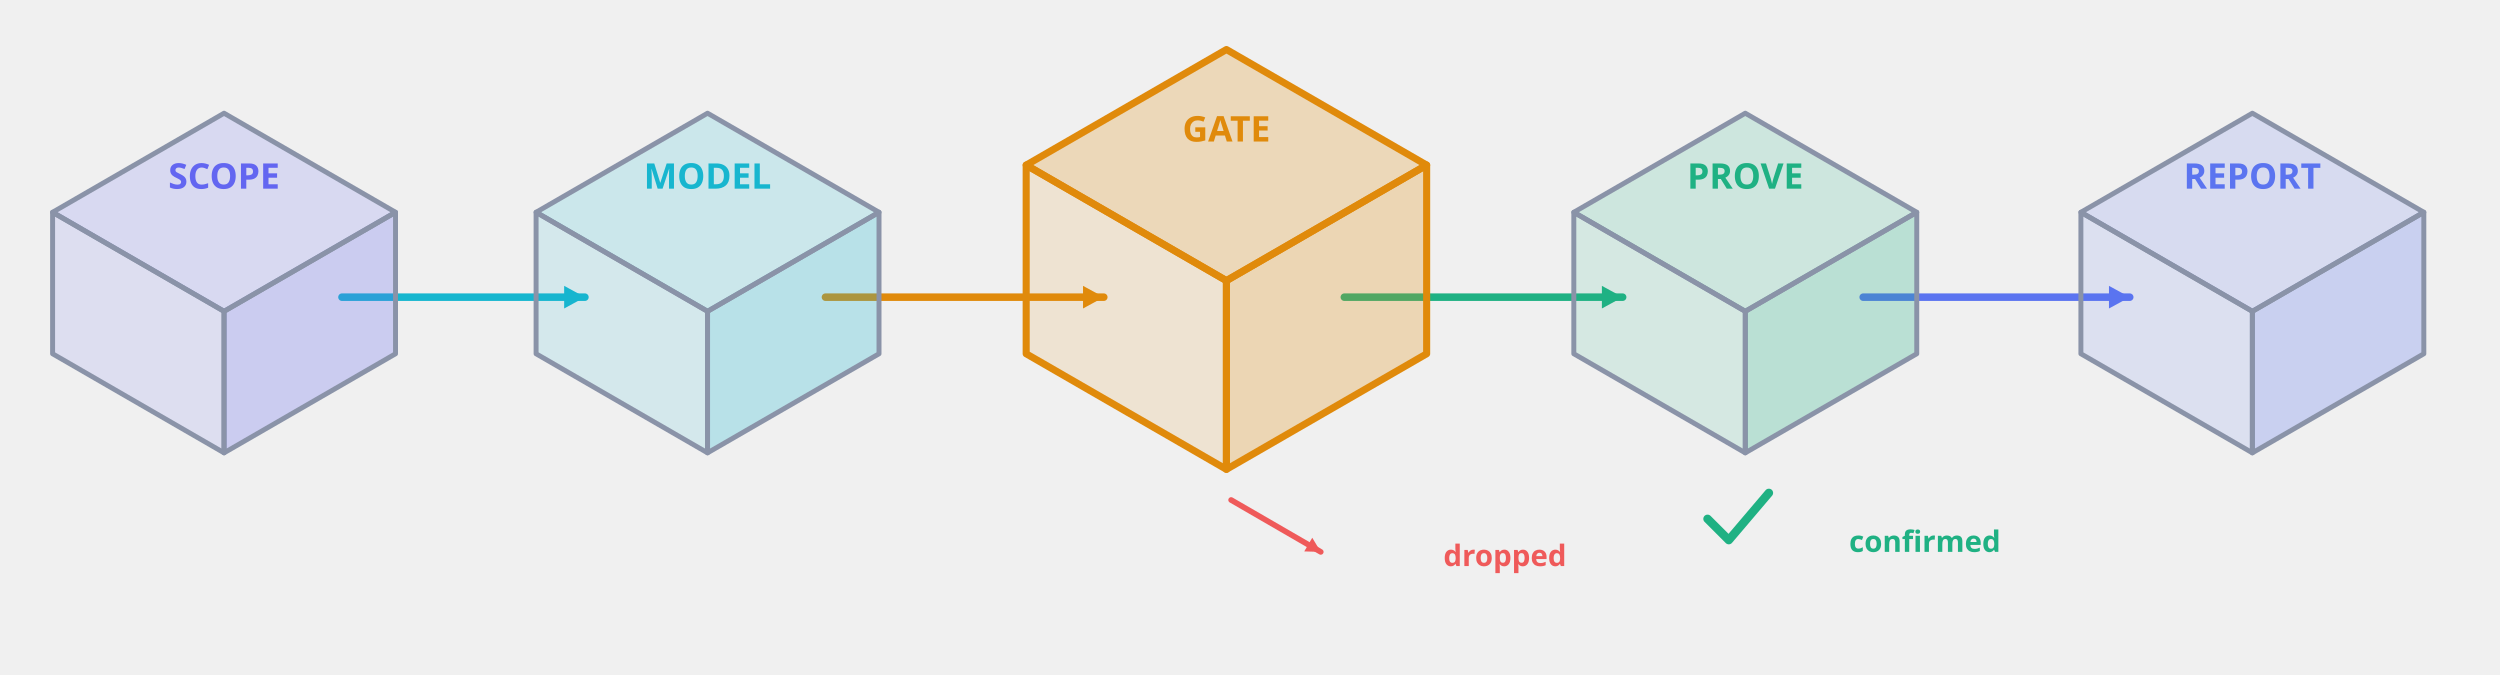
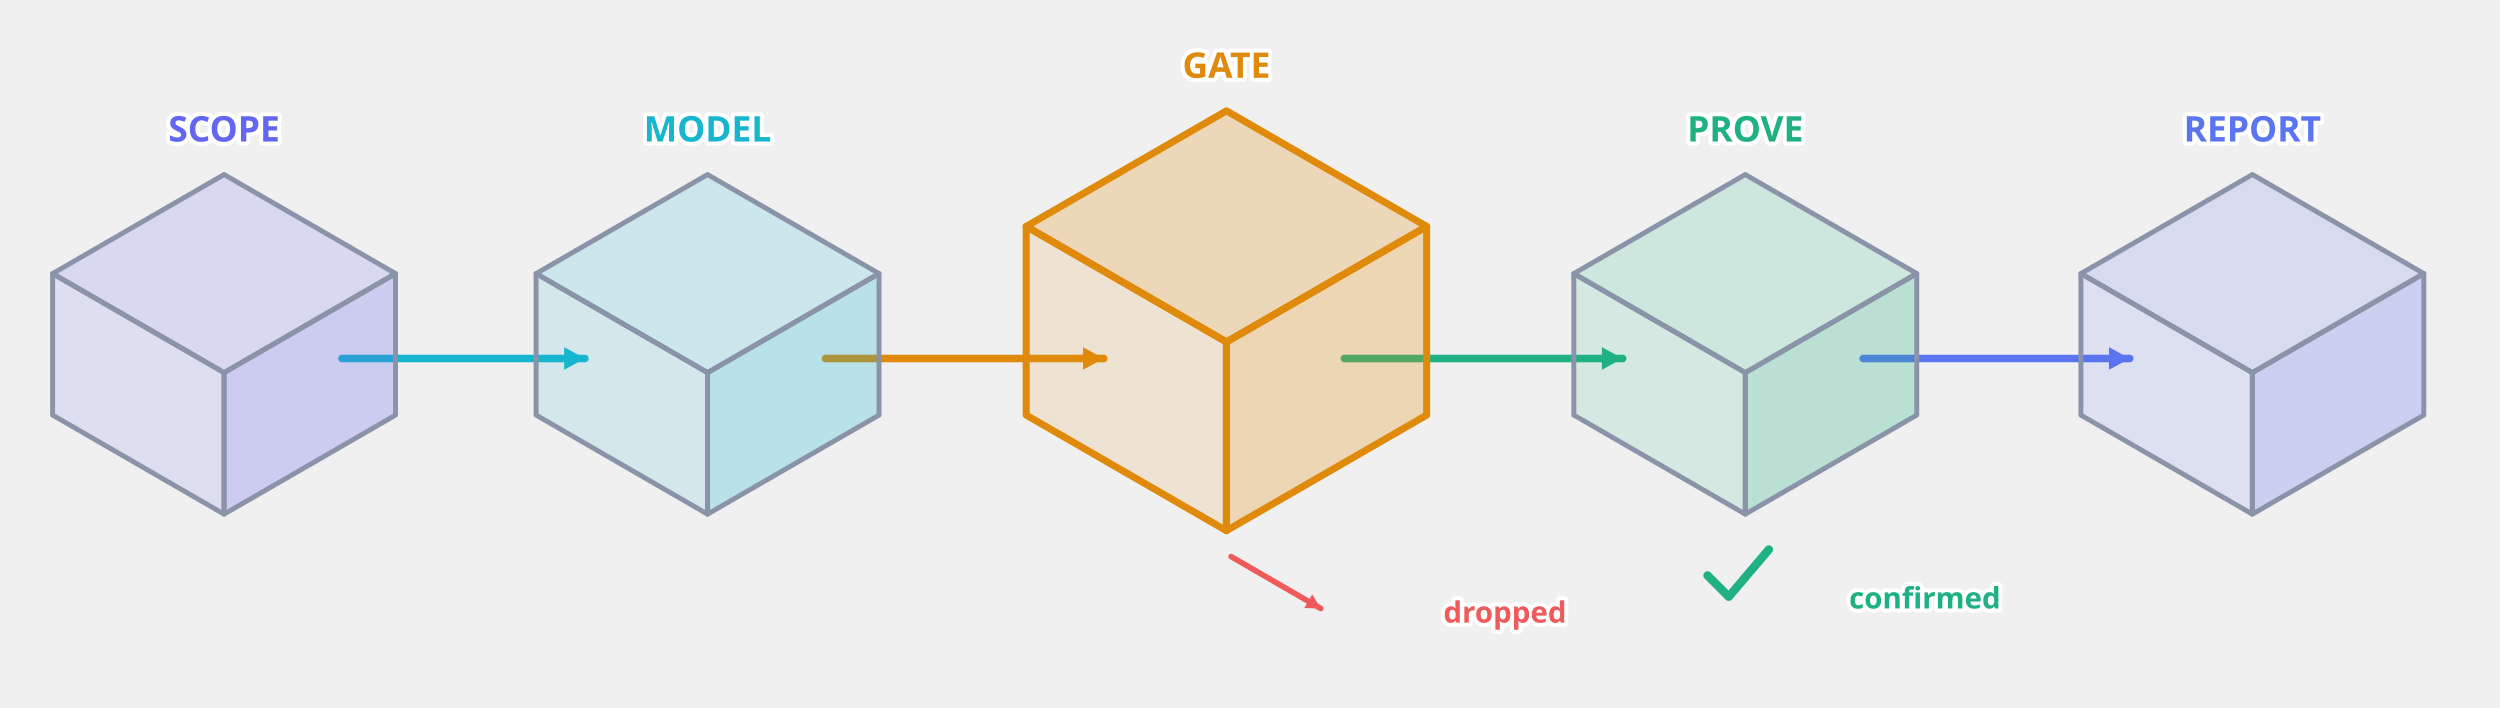
- <svg xmlns="http://www.w3.org/2000/svg" viewBox="0 0 1060 286" width="1060" height="286" role="img" aria-label="Isometric scan flow: scope to model to the gate to proof to report">
+ <svg xmlns="http://www.w3.org/2000/svg" viewBox="0 0 1060 300" width="1060" height="300" role="img" aria-label="Isometric scan flow: scope to model to the gate to proof to report">
  <style>
  .ink { stroke: #8a93a8; }
-   .inktxt { fill: #717a90; }
-   @media (prefers-color-scheme: light) { .ink { stroke:#515b73; } .inktxt { fill:#515b73; } }
-   @media (prefers-color-scheme: dark)  { .ink { stroke:#b4bccd; } .inktxt { fill:#b4bccd; } }
+   text.lbl { paint-order: stroke; stroke: #ffffff; stroke-width: 3.4px; stroke-linejoin: round; }
+   text.inktxt { fill: #717a90; }
+   @media (prefers-color-scheme: light) { .ink { stroke:#515b73; } text.inktxt { fill:#515b73; } }
+   @media (prefers-color-scheme: dark)  { .ink { stroke:#b4bccd; } text.lbl { stroke:#0d1117; } text.inktxt { fill:#b4bccd; } }
</style>
-   <line x1="145.0" y1="126.0" x2="248.0" y2="126.0" stroke="#17b6cf" stroke-width="3.2" stroke-linecap="round" />
-   <polygon points="248.0,126.0 239.2,130.8 239.2,121.2" fill="#17b6cf" />
-   <line x1="350.0" y1="126.0" x2="468.0" y2="126.0" stroke="#e08a0b" stroke-width="3.2" stroke-linecap="round" />
-   <polygon points="468.0,126.0 459.2,130.8 459.2,121.2" fill="#e08a0b" />
-   <line x1="570.0" y1="126.0" x2="688.0" y2="126.0" stroke="#1fb183" stroke-width="3.2" stroke-linecap="round" />
-   <polygon points="688.0,126.0 679.2,130.8 679.2,121.2" fill="#1fb183" />
-   <line x1="790.0" y1="126.0" x2="903.0" y2="126.0" stroke="#5b74f0" stroke-width="3.2" stroke-linecap="round" />
-   <polygon points="903.0,126.0 894.2,130.8 894.2,121.2" fill="#5b74f0" />
-   <polygon class="ink" points="22.3,90.0 95.0,132.0 95.0,192.0 22.3,150.0" fill="#6366f1" fill-opacity="0.13" stroke="#8a93a8" stroke-width="2.1" stroke-linejoin="round" />
-   <polygon class="ink" points="167.7,90.0 95.0,132.0 95.0,192.0 167.7,150.0" fill="#6366f1" fill-opacity="0.26" stroke="#8a93a8" stroke-width="2.1" stroke-linejoin="round" />
-   <polygon class="ink" points="95.0,48.0 167.7,90.0 95.0,132.0 22.3,90.0" fill="#6366f1" fill-opacity="0.17" stroke="#8a93a8" stroke-width="2.1" stroke-linejoin="round" />
-   <polygon class="ink" points="227.3,90.0 300.0,132.0 300.0,192.0 227.3,150.0" fill="#17b6cf" fill-opacity="0.13" stroke="#8a93a8" stroke-width="2.1" stroke-linejoin="round" />
-   <polygon class="ink" points="372.7,90.0 300.0,132.0 300.0,192.0 372.7,150.0" fill="#17b6cf" fill-opacity="0.26" stroke="#8a93a8" stroke-width="2.1" stroke-linejoin="round" />
-   <polygon class="ink" points="300.0,48.0 372.7,90.0 300.0,132.0 227.3,90.0" fill="#17b6cf" fill-opacity="0.17" stroke="#8a93a8" stroke-width="2.1" stroke-linejoin="round" />
-   <polygon points="435.1,70.0 520.0,119.0 520.0,199.0 435.1,150.0" fill="#e08a0b" fill-opacity="0.13" stroke="#e08a0b" stroke-width="3.0" stroke-linejoin="round" />
-   <polygon points="604.9,70.0 520.0,119.0 520.0,199.0 604.9,150.0" fill="#e08a0b" fill-opacity="0.26" stroke="#e08a0b" stroke-width="3.0" stroke-linejoin="round" />
-   <polygon points="520.0,21.0 604.9,70.0 520.0,119.0 435.1,70.0" fill="#e08a0b" fill-opacity="0.24" stroke="#e08a0b" stroke-width="3.0" stroke-linejoin="round" />
-   <polygon class="ink" points="667.3,90.0 740.0,132.0 740.0,192.0 667.3,150.0" fill="#1fb183" fill-opacity="0.13" stroke="#8a93a8" stroke-width="2.1" stroke-linejoin="round" />
-   <polygon class="ink" points="812.7,90.0 740.0,132.0 740.0,192.0 812.7,150.0" fill="#1fb183" fill-opacity="0.26" stroke="#8a93a8" stroke-width="2.1" stroke-linejoin="round" />
-   <polygon class="ink" points="740.0,48.0 812.7,90.0 740.0,132.0 667.3,90.0" fill="#1fb183" fill-opacity="0.17" stroke="#8a93a8" stroke-width="2.1" stroke-linejoin="round" />
-   <polygon class="ink" points="882.3,90.0 955.0,132.0 955.0,192.0 882.3,150.0" fill="#5b74f0" fill-opacity="0.13" stroke="#8a93a8" stroke-width="2.1" stroke-linejoin="round" />
-   <polygon class="ink" points="1027.7,90.0 955.0,132.0 955.0,192.0 1027.7,150.0" fill="#5b74f0" fill-opacity="0.26" stroke="#8a93a8" stroke-width="2.1" stroke-linejoin="round" />
-   <polygon class="ink" points="955.0,48.0 1027.7,90.0 955.0,132.0 882.3,90.0" fill="#5b74f0" fill-opacity="0.17" stroke="#8a93a8" stroke-width="2.1" stroke-linejoin="round" />
-   <text x="95.0" y="80.0" text-anchor="middle" font-family="IBM Plex Sans, Segoe UI, system-ui, sans-serif" font-size="15" font-weight="700" fill="#6366f1">SCOPE</text>
-   <text x="300.0" y="80.0" text-anchor="middle" font-family="IBM Plex Sans, Segoe UI, system-ui, sans-serif" font-size="15" font-weight="700" fill="#17b6cf">MODEL</text>
-   <text x="520.0" y="60.0" text-anchor="middle" font-family="IBM Plex Sans, Segoe UI, system-ui, sans-serif" font-size="15" font-weight="700" fill="#e08a0b">GATE</text>
-   <text x="740.0" y="80.0" text-anchor="middle" font-family="IBM Plex Sans, Segoe UI, system-ui, sans-serif" font-size="15" font-weight="700" fill="#1fb183">PROVE</text>
-   <text x="955.0" y="80.0" text-anchor="middle" font-family="IBM Plex Sans, Segoe UI, system-ui, sans-serif" font-size="15" font-weight="700" fill="#5b74f0">REPORT</text>
-   <line x1="522.0" y1="212.0" x2="560.0" y2="234.0" stroke="#ef5a5a" stroke-width="2.4" stroke-linecap="round" />
-   <polygon points="560.0,234.0 553.0,233.8 556.4,228.0" fill="#ef5a5a" />
-   <text x="612.0" y="240.0" text-anchor="start" font-family="IBM Plex Sans, Segoe UI, system-ui, sans-serif" font-size="12.5" font-weight="600" fill="#ef5a5a">dropped</text>
-   <path d="M724 220 l9 9 l17 -20" fill="none" stroke="#1fb183" stroke-width="3.6" stroke-linecap="round" stroke-linejoin="round" />
-   <text x="784.0" y="234.0" text-anchor="start" font-family="IBM Plex Sans, Segoe UI, system-ui, sans-serif" font-size="12.5" font-weight="600" fill="#1fb183">confirmed</text>
+   <line x1="145.0" y1="152.0" x2="248.0" y2="152.0" stroke="#17b6cf" stroke-width="3.2" stroke-linecap="round" />
+   <polygon points="248.0,152.0 239.2,156.8 239.2,147.2" fill="#17b6cf" />
+   <line x1="350.0" y1="152.0" x2="468.0" y2="152.0" stroke="#e08a0b" stroke-width="3.2" stroke-linecap="round" />
+   <polygon points="468.0,152.0 459.2,156.8 459.2,147.2" fill="#e08a0b" />
+   <line x1="570.0" y1="152.0" x2="688.0" y2="152.0" stroke="#1fb183" stroke-width="3.2" stroke-linecap="round" />
+   <polygon points="688.0,152.0 679.2,156.8 679.2,147.2" fill="#1fb183" />
+   <line x1="790.0" y1="152.0" x2="903.0" y2="152.0" stroke="#5b74f0" stroke-width="3.2" stroke-linecap="round" />
+   <polygon points="903.0,152.0 894.2,156.8 894.2,147.2" fill="#5b74f0" />
+   <polygon class="ink" points="22.3,116.0 95.0,158.0 95.0,218.0 22.3,176.0" fill="#6366f1" fill-opacity="0.13" stroke="#8a93a8" stroke-width="2.1" stroke-linejoin="round" />
+   <polygon class="ink" points="167.7,116.0 95.0,158.0 95.0,218.0 167.7,176.0" fill="#6366f1" fill-opacity="0.26" stroke="#8a93a8" stroke-width="2.1" stroke-linejoin="round" />
+   <polygon class="ink" points="95.0,74.0 167.7,116.0 95.0,158.0 22.3,116.0" fill="#6366f1" fill-opacity="0.17" stroke="#8a93a8" stroke-width="2.1" stroke-linejoin="round" />
+   <polygon class="ink" points="227.3,116.0 300.0,158.0 300.0,218.0 227.3,176.0" fill="#17b6cf" fill-opacity="0.13" stroke="#8a93a8" stroke-width="2.1" stroke-linejoin="round" />
+   <polygon class="ink" points="372.7,116.0 300.0,158.0 300.0,218.0 372.7,176.0" fill="#17b6cf" fill-opacity="0.26" stroke="#8a93a8" stroke-width="2.1" stroke-linejoin="round" />
+   <polygon class="ink" points="300.0,74.0 372.7,116.0 300.0,158.0 227.3,116.0" fill="#17b6cf" fill-opacity="0.17" stroke="#8a93a8" stroke-width="2.1" stroke-linejoin="round" />
+   <polygon points="435.1,96.0 520.0,145.0 520.0,225.0 435.1,176.0" fill="#e08a0b" fill-opacity="0.13" stroke="#e08a0b" stroke-width="3.0" stroke-linejoin="round" />
+   <polygon points="604.9,96.0 520.0,145.0 520.0,225.0 604.9,176.0" fill="#e08a0b" fill-opacity="0.26" stroke="#e08a0b" stroke-width="3.0" stroke-linejoin="round" />
+   <polygon points="520.0,47.0 604.9,96.0 520.0,145.0 435.1,96.0" fill="#e08a0b" fill-opacity="0.24" stroke="#e08a0b" stroke-width="3.0" stroke-linejoin="round" />
+   <polygon class="ink" points="667.3,116.0 740.0,158.0 740.0,218.0 667.3,176.0" fill="#1fb183" fill-opacity="0.13" stroke="#8a93a8" stroke-width="2.1" stroke-linejoin="round" />
+   <polygon class="ink" points="812.7,116.0 740.0,158.0 740.0,218.0 812.7,176.0" fill="#1fb183" fill-opacity="0.26" stroke="#8a93a8" stroke-width="2.1" stroke-linejoin="round" />
+   <polygon class="ink" points="740.0,74.0 812.7,116.0 740.0,158.0 667.3,116.0" fill="#1fb183" fill-opacity="0.17" stroke="#8a93a8" stroke-width="2.1" stroke-linejoin="round" />
+   <polygon class="ink" points="882.3,116.0 955.0,158.0 955.0,218.0 882.3,176.0" fill="#5b74f0" fill-opacity="0.13" stroke="#8a93a8" stroke-width="2.1" stroke-linejoin="round" />
+   <polygon class="ink" points="1027.7,116.0 955.0,158.0 955.0,218.0 1027.7,176.0" fill="#5b74f0" fill-opacity="0.26" stroke="#8a93a8" stroke-width="2.1" stroke-linejoin="round" />
+   <polygon class="ink" points="955.0,74.0 1027.7,116.0 955.0,158.0 882.3,116.0" fill="#5b74f0" fill-opacity="0.17" stroke="#8a93a8" stroke-width="2.1" stroke-linejoin="round" />
+   <text class="lbl" x="95.0" y="60.0" text-anchor="middle" font-family="IBM Plex Sans, Segoe UI, system-ui, sans-serif" font-size="15" font-weight="700" fill="#6366f1">SCOPE</text>
+   <text class="lbl" x="300.0" y="60.0" text-anchor="middle" font-family="IBM Plex Sans, Segoe UI, system-ui, sans-serif" font-size="15" font-weight="700" fill="#17b6cf">MODEL</text>
+   <text class="lbl" x="520.0" y="33.0" text-anchor="middle" font-family="IBM Plex Sans, Segoe UI, system-ui, sans-serif" font-size="15" font-weight="700" fill="#e08a0b">GATE</text>
+   <text class="lbl" x="740.0" y="60.0" text-anchor="middle" font-family="IBM Plex Sans, Segoe UI, system-ui, sans-serif" font-size="15" font-weight="700" fill="#1fb183">PROVE</text>
+   <text class="lbl" x="955.0" y="60.0" text-anchor="middle" font-family="IBM Plex Sans, Segoe UI, system-ui, sans-serif" font-size="15" font-weight="700" fill="#5b74f0">REPORT</text>
+   <line x1="522.0" y1="236.0" x2="560.0" y2="258.0" stroke="#ef5a5a" stroke-width="2.4" stroke-linecap="round" />
+   <polygon points="560.0,258.0 553.0,257.8 556.4,252.0" fill="#ef5a5a" />
+   <text class="lbl" x="612.0" y="264.0" text-anchor="start" font-family="IBM Plex Sans, Segoe UI, system-ui, sans-serif" font-size="12.5" font-weight="600" fill="#ef5a5a">dropped</text>
+   <path d="M724 244 l9 9 l17 -20" fill="none" stroke="#1fb183" stroke-width="3.6" stroke-linecap="round" stroke-linejoin="round" />
+   <text class="lbl" x="784.0" y="258.0" text-anchor="start" font-family="IBM Plex Sans, Segoe UI, system-ui, sans-serif" font-size="12.5" font-weight="600" fill="#1fb183">confirmed</text>
</svg>
